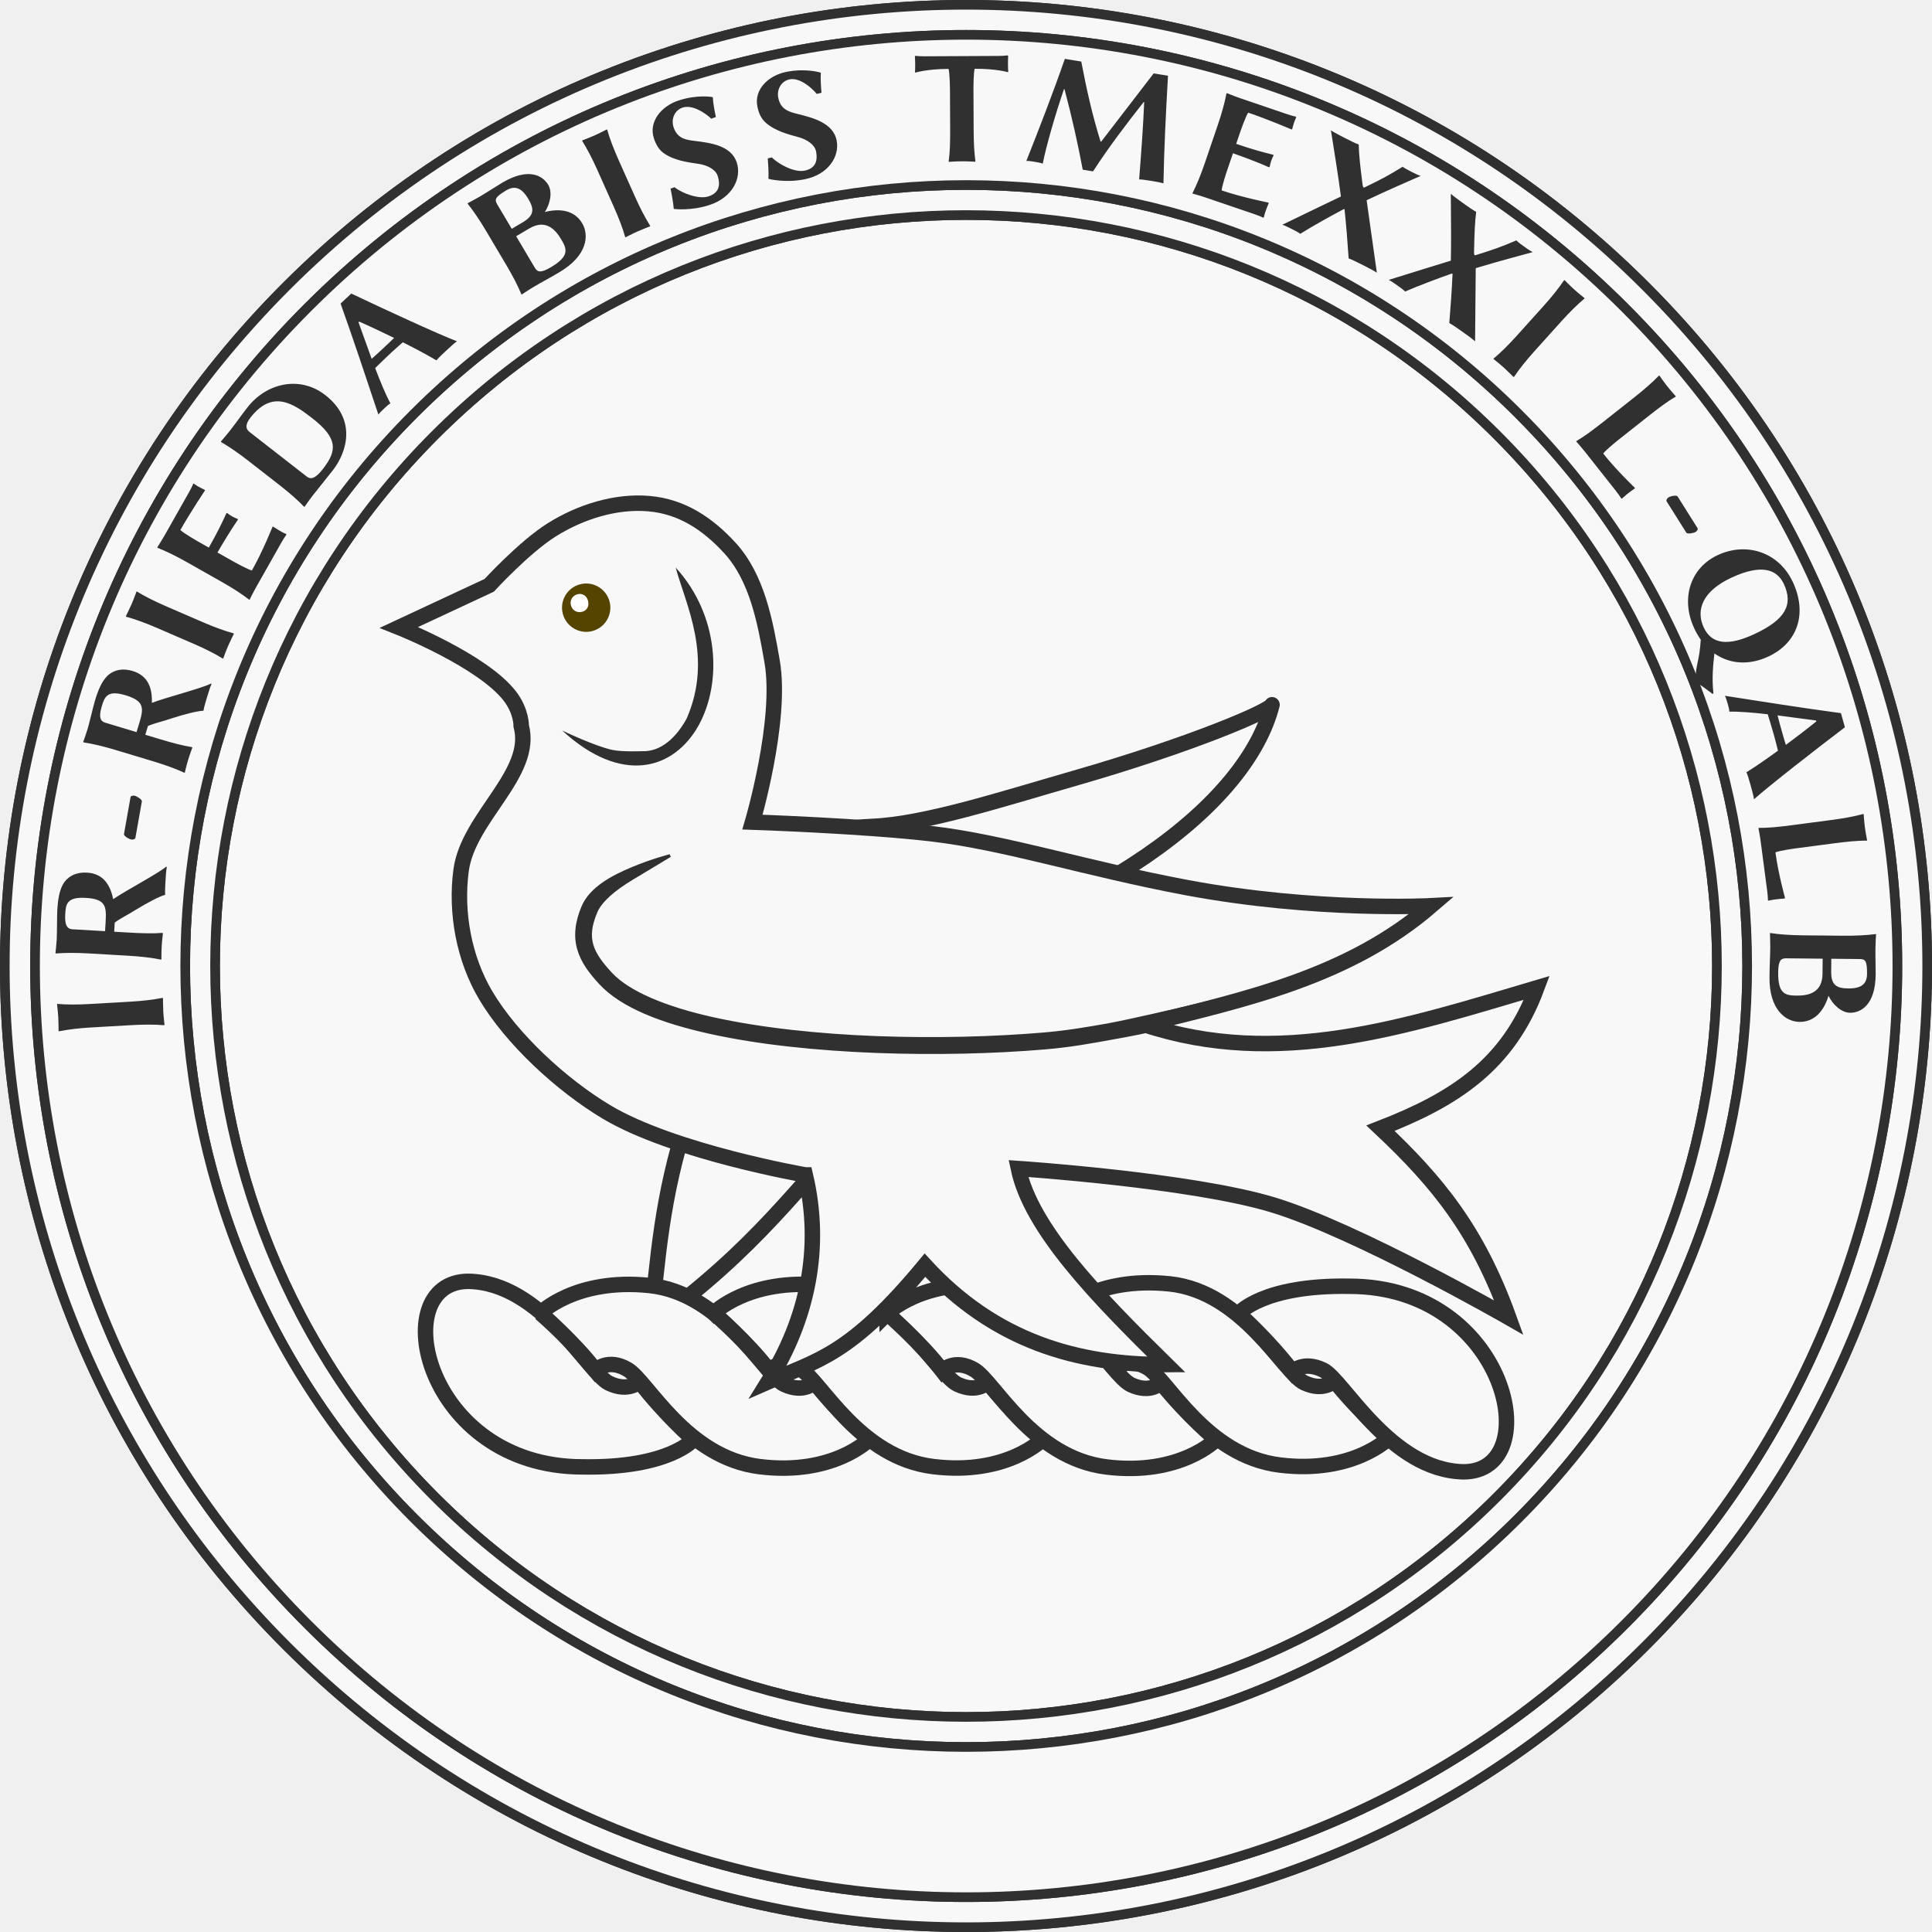
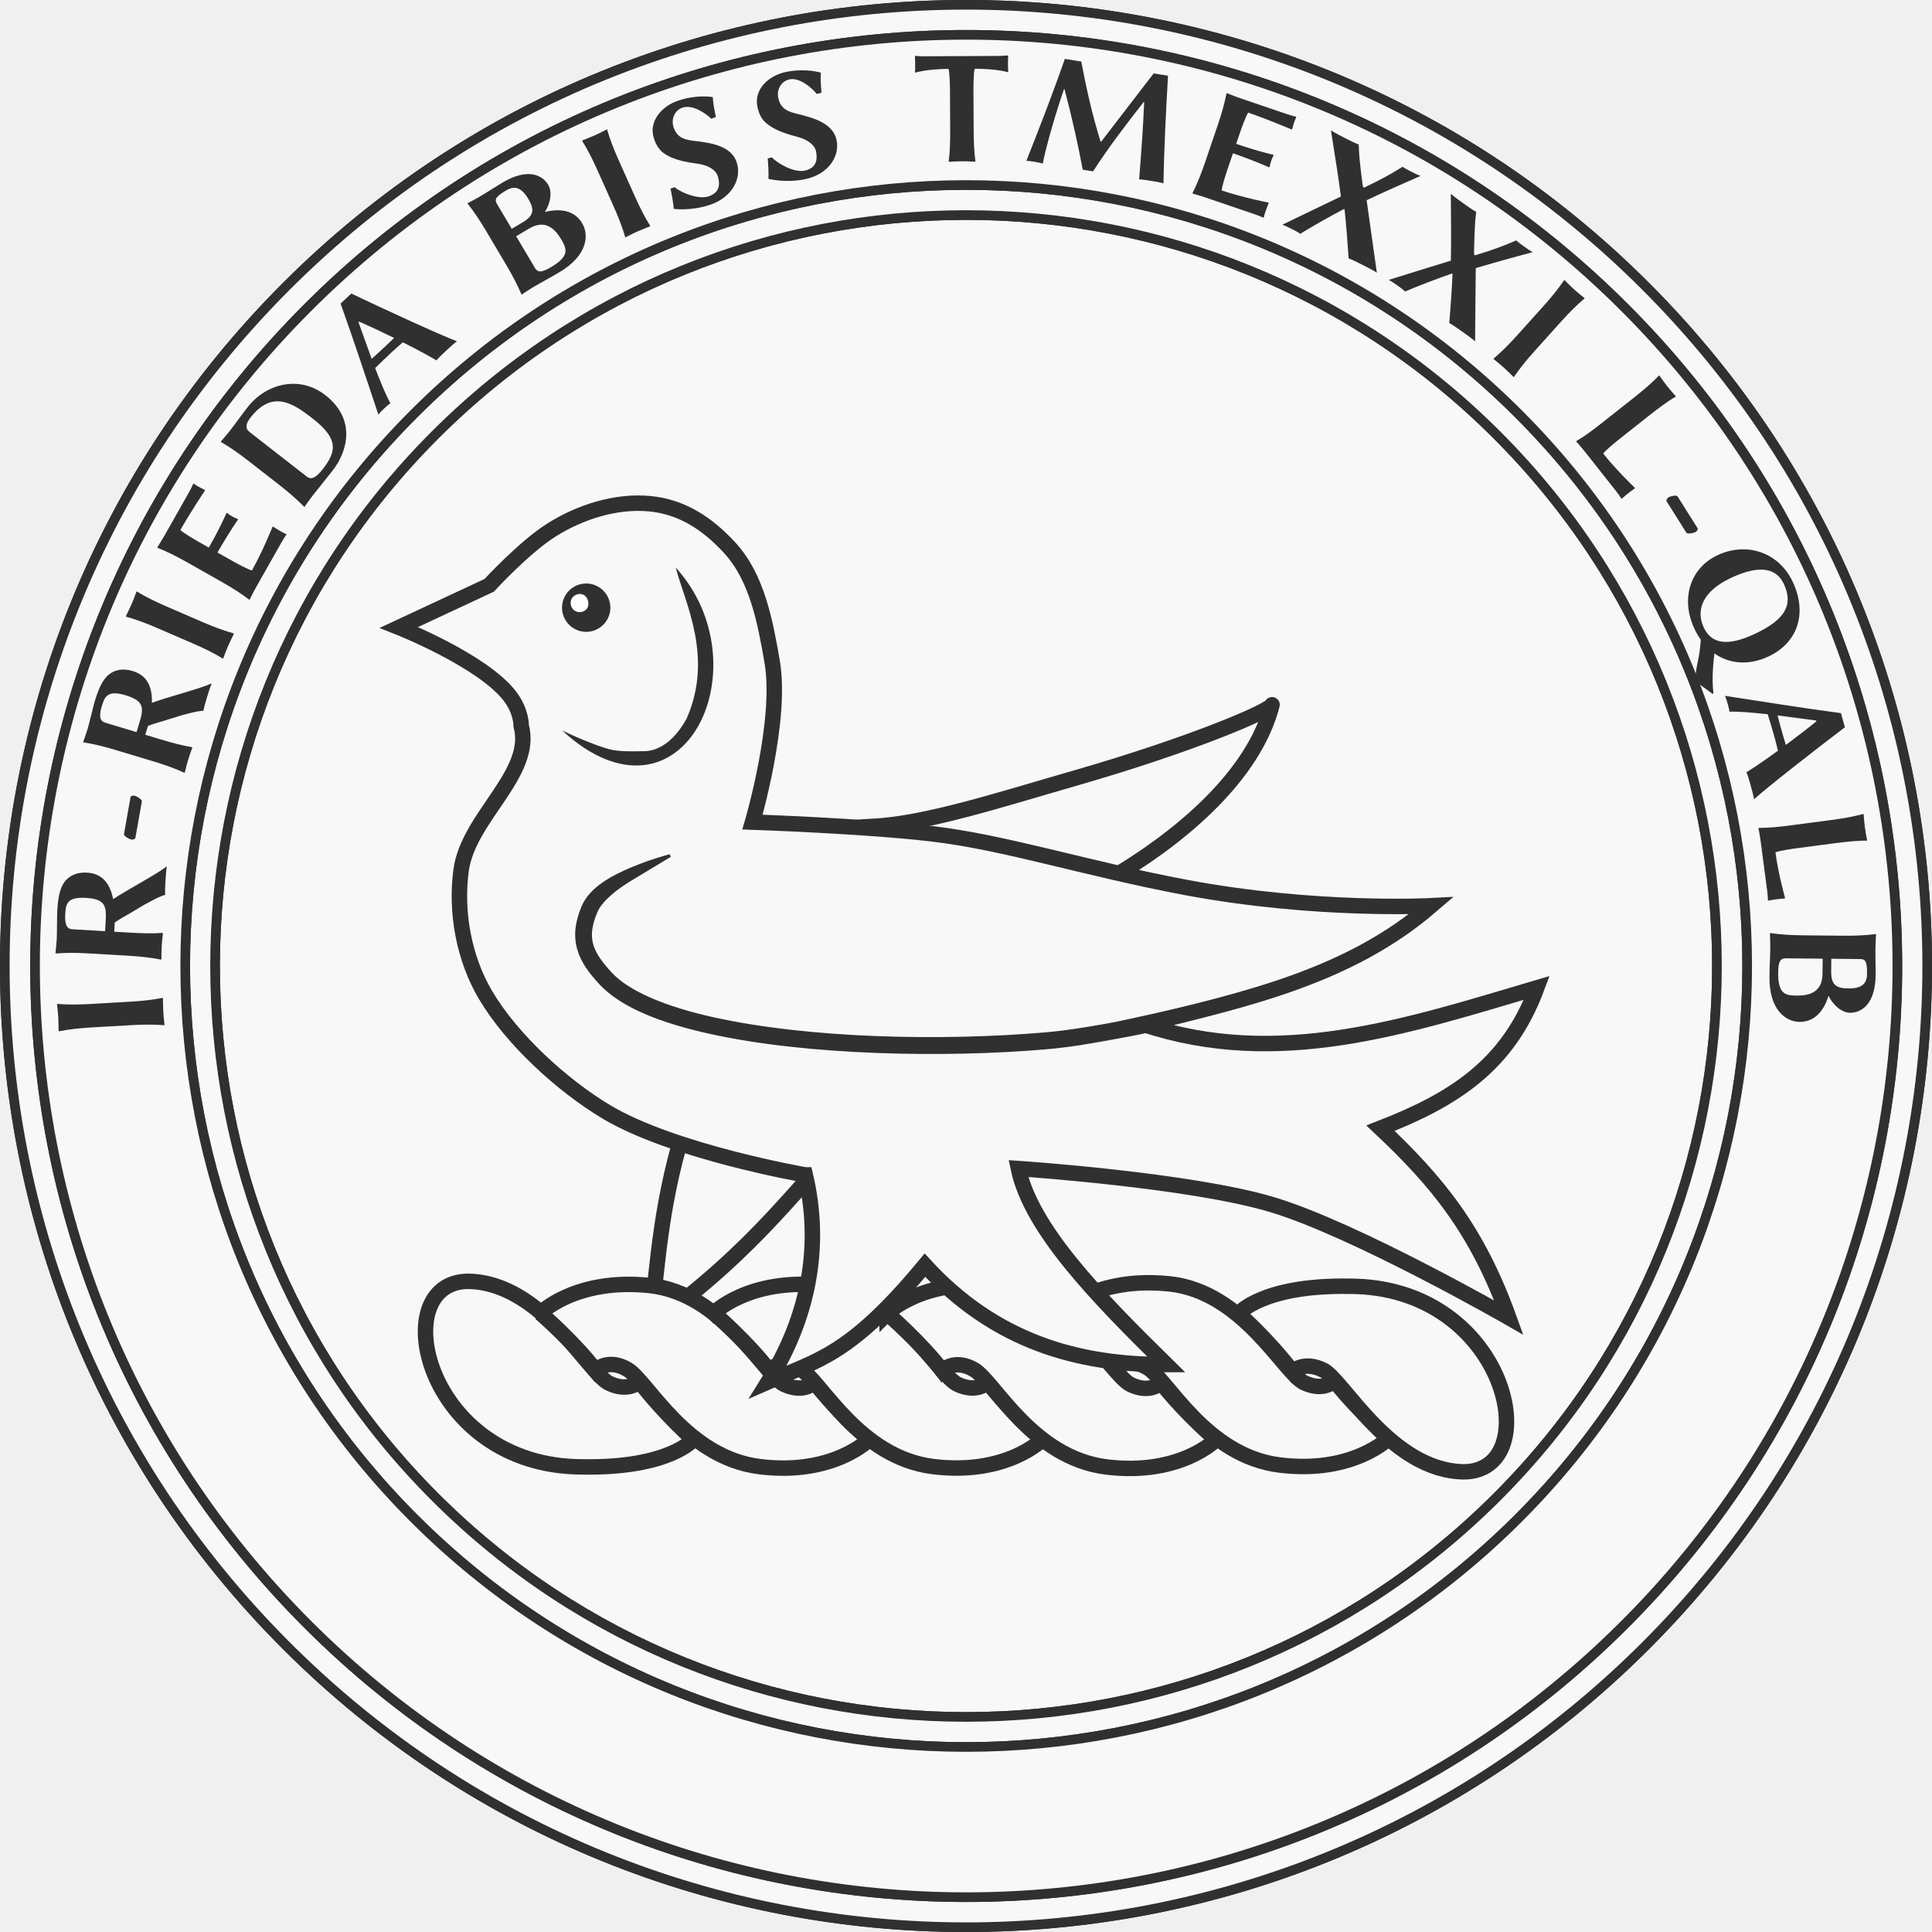
<svg xmlns="http://www.w3.org/2000/svg" version="1.1" viewBox="152.75 227.537 377.953 377.953" width="100mm" height="100mm" id="svg27">
  <defs id="defs1" />
  <g id="g1">
    <g id="Ribbon,_Encircling_(1)_Layer_1" clip-path="none" transform="matrix(1.283269,0,0,1.283269,-51.01638,-69.69044)" style="display:inline;fill:#f8f8f8;fill-opacity:1;stroke:#303030;stroke-width:1.47;stroke-dasharray:none;stroke-opacity:1">
      <circle style="display:inline;fill:#f8f8f8;fill-opacity:1;stroke:#303030;stroke-width:5.89;stroke-linecap:round;stroke-linejoin:round;stroke-dasharray:none;stroke-opacity:1" id="path1" cx="305.482" cy="377.82" r="136.827" />
      <g id="Graphic_797" style="fill:#f8f8f8;fill-opacity:1;stroke:#303030;stroke-width:1.47;stroke-dasharray:none;stroke-opacity:1">
        <path d="m 409.662,275.266 c -57.224,-57.224 -150.002,-57.224 -207.226,0 -57.224,57.224 -57.224,150.002 0,207.226 57.224,57.224 150.002,57.224 207.226,0 57.224,-57.224 57.224,-150.002 0,-207.226 m -22.665,22.665 c 44.706,44.706 44.706,117.189 0,161.895 -44.706,44.706 -117.189,44.706 -161.895,0 -44.706,-44.706 -44.706,-117.189 0,-161.895 44.706,-44.706 117.189,-44.706 161.895,0" fill="#ffffff" id="path2-5" style="fill:#f8f8f8;fill-opacity:1;stroke:#303030;stroke-width:1.47;stroke-dasharray:none;stroke-opacity:1" />
        <path d="m 409.662,275.266 c -57.224,-57.224 -150.002,-57.224 -207.226,0 -57.224,57.224 -57.224,150.002 0,207.226 57.224,57.224 150.002,57.224 207.226,0 57.224,-57.224 57.224,-150.002 0,-207.226 m -22.665,22.665 c 44.706,44.706 44.706,117.189 0,161.895 -44.706,44.706 -117.189,44.706 -161.895,0 -44.706,-44.706 -44.706,-117.189 0,-161.895 44.706,-44.706 117.189,-44.706 161.895,0" stroke="#000000" stroke-linecap="round" stroke-linejoin="round" stroke-width="1" id="path3-2" style="fill:#f8f8f8;fill-opacity:1;stroke:#303030;stroke-width:1.47;stroke-dasharray:none;stroke-opacity:1" />
      </g>
      <g id="Graphic_796" style="fill:#f8f8f8;fill-opacity:1;stroke:#303030;stroke-width:1.47;stroke-dasharray:none;stroke-opacity:1">
        <path d="m 406.455,278.504 c -55.436,-55.436 -145.315,-55.436 -200.75,0 -55.436,55.436 -55.436,145.315 0,200.75 55.436,55.436 145.315,55.436 200.75,0 55.436,-55.436 55.436,-145.315 0,-200.75 m -16.19,16.19 c 46.495,46.494 46.495,121.877 0,168.371 -46.494,46.495 -121.877,46.495 -168.371,0 -46.495,-46.494 -46.495,-121.877 0,-168.371 46.494,-46.495 121.877,-46.495 168.371,0" fill="#ffffff" id="path4-4" style="display:inline;fill:#f8f8f8;fill-opacity:1;stroke:#303030;stroke-width:1.47;stroke-dasharray:none;stroke-opacity:1" />
        <path d="m 406.455,278.504 c -55.436,-55.436 -145.315,-55.436 -200.75,0 -55.436,55.436 -55.436,145.315 0,200.75 55.436,55.436 145.315,55.436 200.75,0 55.436,-55.436 55.436,-145.315 0,-200.75 m -16.19,16.19 c 46.495,46.494 46.495,121.877 0,168.371 -46.494,46.495 -121.877,46.495 -168.371,0 -46.495,-46.494 -46.495,-121.877 0,-168.371 46.494,-46.495 121.877,-46.495 168.371,0" stroke="#000000" stroke-linecap="round" stroke-linejoin="round" stroke-width="1" id="path5-2" style="display:inline;fill:#f8f8f8;fill-opacity:1;stroke:#303030;stroke-width:1.47;stroke-dasharray:none;stroke-opacity:1" />
      </g>
    </g>
    <g id="g27-1" transform="matrix(1.145177,0,0,1.145177,-49.63512,-78.95712)" style="stroke-width:2.64;stroke-dasharray:none">
      <path style="display:inline;fill:#f8f8f8;fill-opacity:1;stroke:#303030;stroke-width:1.117;stroke-linejoin:round;stroke-dasharray:none;stroke-opacity:1" d="m 607.139,286.345 c 9.044,-3.464 12.761,-6.929 18.606,-10.393 l 1.844,-9.89 c 18.683,0.207 30.929,-4.954 34.531,-11.399 -0.227,0.397 -6.416,1.276 -15.081,1.436 -5.618,0.103 -11.361,0.407 -15.091,-0.421 -6.71,-1.491 -21.121,-0.847 -21.121,-0.847 l 2.85,17.601 c -3.454,5.275 -4.775,9.484 -6.537,13.913 z" id="path25095-6" transform="matrix(2.28382,-0.6119591,0.6119478,2.283862,-1273.977,211.6057)" />
      <g id="Torse_In_Profile_(3)-4" stroke-opacity="1" fill="none" fill-opacity="1" stroke="none" stroke-dasharray="none" transform="matrix(0.7225306,0,0,0.7225306,219.7543,405.1381)" style="stroke:#303030;stroke-width:4.743;stroke-dasharray:none;stroke-opacity:1">
        <path d="m 78.156,156.512 c 20.618,0.36 26.241,-6.48 26.241,-6.48 0,0 -6.5,-5.627 -12.766,-13.702 0,0 -2.516,2.658 -7.221,0.386 -4.705,-2.272 -15.926,-23.775 -33.21,-24.077 -19.833,0 -10.47,43.873 26.956,43.873 z" stroke="#000000" stroke-linecap="round" stroke-linejoin="miter" stroke-width="1.5" id="path3-5-8" style="display:inline;fill:#f8f8f8;fill-opacity:1;stroke:#303030;stroke-width:3.654;stroke-dasharray:none;stroke-opacity:1" />
        <path d="m 68.233,120.159 c 0,0 8.068,6.983 13.03,13.535 0,0 2.883,-3.002 7.588,-0.204 4.705,2.798 13.734,20.808 31.231,22.968 17.496,2.16 25.925,-6.468 25.925,-6.468 0,0 -6.665,-5.512 -13.041,-13.477 0,0 -2.357,2.702 -7.078,0.512 -4.721,-2.19 -14.409,-21.579 -31.89,-23.4 -17.481,-1.822 -25.764,6.535 -25.764,6.535 z" stroke="#000000" stroke-linecap="round" stroke-linejoin="miter" stroke-width="1.5" id="path5-4-7" style="fill:#f8f8f8;fill-opacity:1;stroke:#303030;stroke-width:3.654;stroke-dasharray:none;stroke-opacity:1" />
        <path d="m 109.215,120.14 c 0,0 8.068,6.983 13.03,13.535 0,0 2.883,-3.002 7.588,-0.204 4.705,2.798 13.734,20.808 31.231,22.968 17.496,2.16 25.925,-6.468 25.925,-6.468 0,0 -6.665,-5.512 -13.041,-13.477 0,0 -2.357,2.702 -7.078,0.512 -4.721,-2.19 -14.409,-21.579 -31.89,-23.4 -17.481,-1.822 -25.764,6.535 -25.764,6.535 z" stroke="#000000" stroke-linecap="round" stroke-linejoin="miter" stroke-width="1.5" id="path7-8-1" style="fill:#f8f8f8;fill-opacity:1;stroke:#303030;stroke-width:3.654;stroke-dasharray:none;stroke-opacity:1" />
        <path d="m 150.197,120.231 c 0,0 8.068,6.983 13.03,13.535 0,0 2.883,-3.002 7.588,-0.204 4.705,2.798 13.734,20.808 31.231,22.968 17.496,2.16 25.925,-6.468 25.925,-6.468 0,0 -6.665,-5.512 -13.041,-13.477 0,0 -2.357,2.702 -7.078,0.512 -4.721,-2.19 -14.409,-21.579 -31.891,-23.4 -17.481,-1.822 -25.764,6.535 -25.764,6.535 z" stroke="#000000" stroke-linecap="round" stroke-linejoin="miter" stroke-width="1.5" id="path13-6-1" style="fill:#f8f8f8;fill-opacity:1;stroke:#303030;stroke-width:3.654;stroke-dasharray:none;stroke-opacity:1" />
        <path d="m 191.179,119.776 c 0,0 8.068,6.983 13.03,13.535 0,0 2.883,-3.002 7.588,-0.204 4.705,2.798 13.734,20.808 31.231,22.968 17.496,2.16 25.925,-6.468 25.925,-6.468 0,0 -6.665,-5.512 -13.041,-13.477 0,0 -2.357,2.702 -7.078,0.512 -4.721,-2.19 -14.409,-21.579 -31.89,-23.4 -17.481,-1.822 -25.764,6.535 -25.764,6.535 z" stroke="#000000" stroke-linecap="round" stroke-linejoin="miter" stroke-width="1.5" id="path15-1" style="fill:#f8f8f8;fill-opacity:1;stroke:#303030;stroke-width:3.654;stroke-dasharray:none;stroke-opacity:1" />
        <path d="m 259.527,113.808 c -20.618,-0.36 -26.241,6.48 -26.241,6.48 0,0 6.5,5.627 12.766,13.702 0,0 2.516,-2.658 7.221,-0.386 4.705,2.272 15.926,23.775 33.21,24.077 19.833,0 10.47,-43.873 -26.956,-43.873 z" stroke="#000000" stroke-linecap="round" stroke-linejoin="miter" stroke-width="1.5" id="path17-4" style="fill:#f8f8f8;fill-opacity:1;stroke:#303030;stroke-width:3.654;stroke-dasharray:none;stroke-opacity:1" />
      </g>
      <g id="g25077-9" transform="matrix(1.590588,-0.4261967,0.4261958,1.590584,27.09408,1374.599)" style="display:inline;stroke-width:1.603;stroke-dasharray:none">
        <path id="path24912-9-7" d="m 302.427,-508.375 c 0,0 -8.771,-4.062 -12.701,-8.12 -2.599,-2.684 -5.24,-6.813 -6.246,-10.411 -0.825,-2.948 -0.554,-6.336 0.625,-9.161 1.495,-3.585 6.896,-5.368 6.896,-8.953 0,0 0.298,-1.008 -0.233,-2.29 -1.24,-2.992 -6.455,-6.871 -6.455,-6.871 l 7.079,-1.249 c 0,0 3.169,-2.017 5.414,-2.707 2.322,-0.713 5.007,-0.836 7.287,0 2.22,0.813 3.694,2.486 4.789,4.581 1.357,2.595 1.098,5.829 0.833,8.745 -0.391,4.31 -4.372,10.827 -4.372,10.827 0,0 7.693,2.342 12.285,4.164 4.969,1.972 10.152,5.341 16.774,8.518 8.603,4.127 16.748,5.849 16.748,5.849 -7.094,3.413 -14.639,3.059 -22.279,2.915 8.538,5.615 18.22,5.047 28.109,4.789 -3.456,4.862 -7.87,6.25 -13.534,6.871 2.959,4.784 4.845,8.917 5.414,15.616 0,0 -9.013,-8.962 -14.367,-12.285 -5.258,-3.263 -17.073,-7.287 -17.073,-7.287 -0.243,4.427 3.091,10.387 6.663,16.449 -6.21,-1.633 -11.548,-4.837 -14.991,-11.452 -6.908,4.903 -9.256,4.611 -13.117,5.205 3.959,-3.698 6.3,-8.368 6.455,-13.742 z" style="fill:#f8f8f8;fill-opacity:1;stroke:#303030;stroke-width:1.117;stroke-dasharray:none;stroke-opacity:1" transform="matrix(1.435836,-6.5886396e-6,-6.575639e-6,1.435862,-123.3372,243.5044)" />
        <path id="path24914-8" d="m 298.962,-533.186 c 0,0 -1.327,-0.016 -2.844,0.188 -1.516,0.203 -3.282,0.591 -4.188,1.75 -0.774,0.991 -1.112,1.932 -1.094,2.875 0.018,0.943 0.375,1.829 0.875,2.781 1.061,2.019 3.539,3.831 6.75,5.5 3.211,1.669 7.184,3.182 11.25,4.438 4.066,1.256 8.23,2.262 11.844,2.906 1.837,0.328 3.288,0.438 4.756,0.56 1.418,0.117 2.868,0.253 3.807,0.159 l 5.639,-0.854 c -0.861,0.086 -8.033,-0.178 -9.473,-0.312 -1.398,-0.13 -2.784,-0.239 -4.541,-0.552 -3.568,-0.636 -7.724,-1.632 -11.75,-2.875 -4.026,-1.243 -7.932,-2.748 -11.062,-4.375 -3.13,-1.627 -5.445,-3.411 -6.312,-5.062 -0.471,-0.896 -0.768,-1.646 -0.781,-2.344 -0.013,-0.697 0.23,-1.383 0.906,-2.25 0.543,-0.696 1.725,-1.24 3.107,-1.637 z" fill="#806600" style="fill:#303030;fill-opacity:1;stroke:#303030;stroke-width:0.209;stroke-linecap:butt;stroke-linejoin:bevel;stroke-dasharray:none;stroke-opacity:1" transform="matrix(1.435836,-6.5886396e-6,-6.575639e-6,1.435862,-123.3372,243.5044)" />
        <path id="path24916-4" d="m 304.743,-553.186 c 10e-4,2.73 0.963,6.971 -2.062,10.75 -1.059,1.103 -2.402,1.849 -3.719,1.438 0,0 -1.401,-0.317 -2.036,-0.637 -1.161,-0.585 -3.152,-2.301 -3.152,-2.301 1.544,2.438 3.304,3.671 5.031,3.938 1.727,0.267 3.367,-0.472 4.594,-1.75 2.454,-2.556 3.488,-7.294 1.344,-11.438 z" fill="#806600" style="fill:#303030;fill-opacity:1;stroke-width:1.117;stroke-dasharray:none" transform="matrix(1.435836,-6.5886396e-6,-6.575639e-6,1.435862,-123.3372,243.5044)" />
        <g id="g25073-1" style="stroke-width:1.117;stroke-dasharray:none" transform="matrix(1.435836,-6.5886396e-6,-6.575639e-6,1.435862,-123.3372,243.5044)">
-           <circle fill="#554400" id="path25034-7" transform="translate(-319.6783,-787.5897)" cx="617.425" cy="235.532" r="1.746" style="stroke-width:1.117;stroke-dasharray:none" />
+           <circle fill="#554400" id="path25034-7" transform="translate(-319.6783,-787.5897)" cx="617.425" cy="235.532" r="1.746" style="stroke-width:1.117;stroke-dasharray:none;fill:#303030;fill-opacity:1" />
          <path fill="#ffffff" id="path25071-1" d="m 617.438,234.875 c -0.37,0 -0.656,0.287 -0.656,0.656 0,0.37 0.287,0.656 0.656,0.656 0.37,0 0.625,-0.263 0.625,-0.656 0,-0.393 -0.255,-0.656 -0.625,-0.656 z" transform="translate(-320.0579,-788.0326)" style="stroke-width:1.117;stroke-dasharray:none" />
        </g>
      </g>
    </g>
    <g id="g28" transform="matrix(0.9984133,0,0,0.9984133,0.5421789,0.1439133)">
      <circle style="display:inline;vector-effect:non-scaling-stroke;fill:none;fill-opacity:1;stroke:none;stroke-width:1.764;stroke-linecap:round;stroke-linejoin:round;stroke-dasharray:none;stroke-opacity:1;-inkscape-stroke:hairline" id="path27-8-4" cx="417.032" cy="-341.726" r="157.795" transform="rotate(90)" />
      <path style="font-weight:bold;font-size:32px;line-height:0.9;font-family:'Linux Biolinum O';-inkscape-font-specification:'Linux Biolinum O, Bold';text-align:center;letter-spacing:2px;word-spacing:0px;text-anchor:middle;fill:#303030;stroke-linecap:round;stroke-linejoin:round" d="m 170.108,429.22 7.827,-0.451 c 2.396,-0.138 4.672,-0.141 6.411,0.015 l 0.094,-0.037 c 0,0 -0.184,-1.528 -0.248,-2.646 -0.062,-1.086 -0.055,-2.625 -0.055,-2.625 l -0.1,-0.058 c -1.806,0.36 -3.971,0.613 -6.367,0.751 l -7.827,0.451 c -2.396,0.138 -4.704,0.143 -6.411,-0.015 l -0.094,0.037 c 0,0 0.184,1.528 0.249,2.646 0.062,1.086 0.055,2.625 0.055,2.625 l 0.1,0.058 c 1.806,-0.36 3.971,-0.613 6.367,-0.751 z M 164.95,407.02 c 0.114,-1.949 0.265,-3.446 4.035,-3.226 3.993,0.233 4.067,1.712 3.886,4.811 l -0.101,1.725 -6.421,-0.375 c -0.926,-0.054 -1.532,-0.666 -1.399,-2.935 z m 9.609,3.414 c 0.032,-0.543 0.067,-1.15 0.104,-1.789 1.14,-0.863 2.722,-1.604 3.988,-2.428 2.393,-1.463 4.807,-2.733 5.914,-3.021 -0.06,-0.613 0.014,-1.89 0.05,-2.497 0.037,-0.639 0.136,-2.332 0.269,-2.965 l -0.092,-0.07 c -1.916,1.523 -7.668,4.521 -10.437,6.379 -0.546,-2.724 -1.887,-5.014 -5.114,-5.203 -2.045,-0.119 -3.497,0.597 -4.434,1.825 -1.046,1.446 -1.299,3.578 -1.42,5.655 -0.047,0.799 -0.049,4.677 -0.104,5.635 -0.063,1.086 -0.252,2.678 -0.252,2.678 l 0.092,0.07 c 1.836,-0.149 4.016,-0.15 6.412,-0.011 l 7.827,0.457 c 2.396,0.14 4.657,0.4 6.367,0.756 l 0.098,-0.026 c 0,0 -0.01,-1.475 0.055,-2.593 0.063,-1.086 0.245,-2.55 0.245,-2.55 l -0.092,-0.07 c -1.836,0.149 -4.012,0.086 -6.408,-0.053 z m 5.43,-25.561 c 0.073,-0.41 -1.078,-1.069 -1.425,-1.13 -0.284,-0.05 -0.747,-0.002 -0.803,0.313 l -1.28,7.215 c -0.067,0.378 0.963,0.983 1.467,1.073 0.284,0.05 0.727,-0.066 0.777,-0.35 z m -7.878,-18.643 c 0.563,-1.869 1.059,-3.291 4.674,-2.201 3.83,1.154 3.558,2.61 2.663,5.582 l -0.499,1.654 -6.158,-1.856 c -0.889,-0.268 -1.335,-1.004 -0.679,-3.179 z m 8.554,5.552 c 0.157,-0.521 0.332,-1.103 0.517,-1.716 1.31,-0.575 3.02,-0.928 4.443,-1.435 2.668,-0.867 5.311,-1.541 6.454,-1.564 0.084,-0.61 0.453,-1.835 0.628,-2.418 0.185,-0.613 0.674,-2.237 0.951,-2.822 l -0.073,-0.089 c -2.217,1.036 -8.509,2.616 -11.634,3.78 0.102,-2.777 -0.671,-5.316 -3.765,-6.248 -1.961,-0.591 -3.54,-0.231 -4.736,0.745 -1.353,1.163 -2.094,3.179 -2.695,5.17 -0.231,0.766 -1.134,4.538 -1.411,5.457 -0.314,1.042 -0.868,2.546 -0.868,2.546 l 0.073,0.089 c 1.82,0.281 3.941,0.787 6.239,1.479 l 7.506,2.262 c 2.298,0.693 4.436,1.471 6.017,2.214 l 0.101,-0.003 c 0,0 0.333,-1.437 0.656,-2.509 0.314,-1.042 0.831,-2.423 0.831,-2.423 l -0.073,-0.089 c -1.82,-0.281 -3.922,-0.848 -6.22,-1.54 z m 2.268,-20.978 7.195,3.114 c 2.203,0.953 4.237,1.973 5.721,2.895 l 0.101,0.009 c 0,0 0.522,-1.448 0.967,-2.476 0.432,-0.998 1.13,-2.37 1.13,-2.37 l -0.063,-0.097 c -1.776,-0.49 -3.823,-1.237 -6.026,-2.19 l -7.195,-3.114 c -2.203,-0.953 -4.266,-1.986 -5.721,-2.895 l -0.101,-0.009 c 0,0 -0.522,1.448 -0.967,2.476 -0.432,0.998 -1.13,2.37 -1.13,2.37 l 0.063,0.097 c 1.776,0.49 3.823,1.237 6.026,2.19 z m 14.989,-13.041 -3.091,-1.749 c 0.756,-1.337 2.731,-4.632 4.013,-6.443 l -0.036,-0.131 c -0.282,-0.086 -0.855,-0.373 -1.106,-0.515 -0.251,-0.142 -0.764,-0.469 -0.983,-0.667 l -0.131,0.036 c -0.79,1.722 -1.597,3.472 -3.456,6.758 l -2.033,-1.15 c -0.473,-0.268 -2.992,-1.73 -3.55,-2.303 2.112,-3.732 4.841,-7.776 4.841,-7.776 l -0.08,-0.119 c -0.239,-0.098 -0.923,-0.449 -1.173,-0.59 -0.223,-0.126 -0.585,-0.331 -0.943,-0.607 l -0.115,0.008 c -0.196,0.477 -0.531,1.133 -0.862,1.718 l -4.79,8.467 c -0.536,0.947 -1.407,2.292 -1.407,2.292 l 0.052,0.103 c 1.714,0.675 3.67,1.636 5.759,2.817 l 6.824,3.861 c 2.089,1.182 4.003,2.412 5.381,3.486 l 0.099,0.019 c 0,0 0.704,-1.44 1.256,-2.415 l 4.948,-8.745 c 0.331,-0.585 0.721,-1.21 1.029,-1.624 l -0.052,-0.103 c -0.394,-0.149 -0.756,-0.354 -1.034,-0.512 -0.279,-0.158 -1.293,-0.768 -1.5,-0.922 l -0.143,-0.007 c 0,0 -1.94,4.859 -4.052,8.591 -0.779,-0.183 -3.19,-1.511 -3.663,-1.778 z m 14.414,-16.663 -11.207,-8.734 c -0.883,-0.688 -0.79,-1.589 0.174,-2.826 4.249,-5.452 8.235,-2.914 12.122,0.116 5.098,3.973 4.874,6.395 2.101,9.954 -1.515,1.943 -2.382,2.119 -3.19,1.49 z m -15.108,-8.934 c -0.669,0.858 -1.728,2.061 -1.728,2.061 l 0.036,0.109 c 1.596,0.919 3.391,2.156 5.284,3.631 l 6.184,4.819 c 1.893,1.475 3.606,2.973 4.812,4.237 l 0.095,0.034 c 0,0 0.908,-1.321 1.596,-2.204 1.515,-1.943 2.234,-2.762 3.965,-4.983 2.774,-3.559 4.722,-9.911 -1.487,-14.75 -4.947,-3.855 -11.496,-2.428 -15.273,2.418 -1.397,1.792 -2.108,2.861 -3.485,4.627 z m 32.259,-18.261 c -0.633,0.635 -1.382,1.333 -1.92,1.835 -0.678,0.633 -1.708,1.594 -2.478,2.269 l -2.582,-7.176 0.14,-0.131 c 2.609,1.154 4.903,2.253 6.84,3.203 z m -3.714,5.917 c 0.867,-0.853 2.226,-2.164 3.068,-2.95 0.749,-0.699 1.566,-1.417 2.36,-2.114 3.85,1.922 6.002,3.196 6.601,3.557 0.332,-0.441 1.432,-1.467 1.83,-1.839 0.398,-0.371 1.731,-1.615 2.195,-1.916 -3.375,-1.272 -13.939,-6.12 -20.732,-9.367 l -2.106,1.965 c 2.6,7.29 4.958,14.413 7.419,21.788 0.215,-0.332 0.987,-1.053 1.245,-1.293 0.257,-0.24 0.772,-0.72 1.118,-0.912 -0.937,-1.708 -1.96,-4.211 -2.998,-6.919 z m 23.95,-32.148 c -0.539,-0.908 -0.459,-1.402 1.77,-2.724 1.541,-0.914 2.918,-0.726 4.338,1.669 1.191,2.009 1.18,3.244 -1.105,4.599 l -2.147,1.273 z m 3.721,6.276 2.56,-1.518 c 3.22,-1.91 5.119,0.164 6.278,2.118 1.126,1.899 1.684,3.28 -2.004,5.467 -1.927,1.142 -2.623,1.035 -3.162,0.126 z m -7.143,-7.781 c -0.936,0.555 -2.361,1.288 -2.361,1.288 l -0.006,0.115 c 1.15,1.438 2.37,3.245 3.595,5.309 l 3.999,6.744 c 1.224,2.064 2.273,4.084 2.934,5.701 l 0.076,0.066 c 0,0 1.327,-0.899 2.291,-1.47 1.982,-1.175 2.664,-1.468 5.114,-2.92 5.477,-3.248 5.866,-7.236 4.462,-9.603 -1.567,-2.642 -4.529,-2.932 -7.332,-2.2 0.996,-1.52 1.562,-3.828 0.664,-5.342 -1.094,-1.844 -3.906,-3.45 -9.026,-0.415 -0.963,0.571 -2.676,1.698 -4.41,2.727 z m 23.073,-5.235 3.201,7.157 c 0.98,2.191 1.791,4.317 2.263,5.999 l 0.068,0.075 c 0,0 1.363,-0.715 2.385,-1.172 0.993,-0.444 2.434,-0.984 2.434,-0.984 l 0.019,-0.114 c -0.979,-1.56 -1.984,-3.494 -2.964,-5.685 l -3.201,-7.157 c -0.98,-2.191 -1.804,-4.346 -2.263,-5.999 l -0.068,-0.075 c 0,0 -1.363,0.715 -2.385,1.172 -0.993,0.444 -2.434,0.984 -2.434,0.984 l -0.019,0.114 c 0.979,1.56 1.984,3.495 2.964,5.685 z m 21.815,5.195 c -1.853,0.613 -5.069,-0.547 -6.665,-1.806 l -0.78,0.292 c 0.24,1.134 0.56,2.916 0.619,3.907 l 0.091,0.071 c 0,0 3.278,0.432 6.984,-0.794 4.466,-1.478 6.316,-5.258 5.291,-8.357 -1.096,-3.311 -5.243,-3.827 -8.056,-4.177 -1.892,-0.217 -3.591,-0.463 -4.335,-2.711 -0.503,-1.519 0.119,-3.309 1.79,-3.862 1.823,-0.603 4.329,0.961 5.611,2.188 l 0.901,-0.332 c -0.24,-1.134 -0.571,-2.845 -0.599,-3.847 l -0.091,-0.071 c 0,0 -2.944,-0.543 -6.65,0.684 -3.433,1.136 -5.889,4.207 -4.823,7.427 0.392,1.185 0.987,2.269 2.027,2.969 2.011,1.391 4.722,1.741 6.775,2.039 1.669,0.257 3.286,1.07 3.699,2.315 0.714,2.157 0.033,3.461 -1.79,4.064 z m 18.832,-5.048 c -1.914,0.382 -4.964,-1.163 -6.394,-2.607 l -0.81,0.194 c 0.1,1.155 0.2,2.962 0.136,3.954 l 0.082,0.082 c 0,0 3.2,0.83 7.029,0.066 4.613,-0.92 6.912,-4.446 6.273,-7.647 -0.683,-3.421 -4.736,-4.439 -7.485,-5.131 -1.851,-0.446 -3.508,-0.899 -3.971,-3.221 -0.313,-1.569 0.522,-3.269 2.248,-3.614 1.883,-0.376 4.179,1.483 5.302,2.858 l 0.935,-0.219 c -0.1,-1.155 -0.218,-2.893 -0.124,-3.891 l -0.082,-0.082 c 0,0 -2.855,-0.899 -6.684,-0.135 -3.546,0.708 -6.359,3.455 -5.695,6.782 0.244,1.224 0.702,2.373 1.649,3.195 1.826,1.626 4.474,2.305 6.475,2.852 1.625,0.459 3.131,1.464 3.388,2.75 0.445,2.228 -0.391,3.439 -2.273,3.815 z m 28.56,-15.784 0.037,7.552 c 0.012,2.4 -0.041,4.672 -0.289,6.402 l 0.033,0.096 c 0,0 1.472,-0.103 2.591,-0.109 1.088,-0.005 2.56,0.083 2.56,0.083 l 0.064,-0.096 c -0.265,-1.823 -0.34,-3.998 -0.351,-6.398 l -0.037,-7.552 c -0.003,-0.544 0.015,-3.424 0.235,-4.193 4.288,-0.021 6.531,0.672 6.531,0.672 l 0.063,-0.128 c -0.066,-0.48 -0.075,-2.176 -0.015,-3.072 l -0.065,-0.096 c -0.512,0.067 -1.248,0.102 -1.92,0.105 l -14.336,0.07 c -0.672,0.003 -1.408,-0.025 -1.92,-0.087 l -0.064,0.096 c 0.068,0.896 0.077,2.592 0.015,3.072 l 0.065,0.128 c 0,0 2.237,-0.715 6.524,-0.736 0.228,0.767 0.274,3.647 0.277,4.191 z m 22.545,-6.16 c -2.274,6.567 -5.245,14.22 -7.559,20.034 0.363,-0.038 1.089,0.081 1.468,0.143 0.347,0.057 1.421,0.233 1.753,0.384 0.637,-3.3 2.522,-9.866 4.181,-14.653 l 0.09,0.047 c 1.447,5.425 2.641,10.808 3.577,15.793 l 2.021,0.331 c 3.163,-4.865 6.465,-9.189 9.945,-13.613 l 0.095,0.015 c -0.216,5.088 -0.576,9.86 -0.992,15.175 0.489,-0.017 2.005,0.231 2.479,0.308 0.474,0.077 1.832,0.3 2.29,0.472 0.142,-7.013 0.445,-13.222 0.895,-21.125 l -2.811,-0.46 -10.298,13.393 -0.126,-0.021 c -1.678,-5.398 -2.755,-10.308 -3.787,-15.698 z m 31.847,21.889 1.146,-3.362 c 1.454,0.496 5.058,1.825 7.075,2.75 l 0.122,-0.06 c 0.032,-0.293 0.209,-0.909 0.301,-1.182 0.093,-0.273 0.319,-0.838 0.473,-1.09 l -0.06,-0.122 c -1.839,-0.458 -3.708,-0.926 -7.282,-2.144 l 0.754,-2.211 c 0.175,-0.515 1.145,-3.261 1.605,-3.916 4.059,1.383 8.539,3.316 8.539,3.316 l 0.102,-0.101 c 0.052,-0.253 0.27,-0.99 0.363,-1.262 0.083,-0.242 0.217,-0.636 0.422,-1.039 l -0.03,-0.112 c -0.505,-0.105 -1.212,-0.312 -1.848,-0.529 l -9.208,-3.138 c -1.03,-0.351 -2.513,-0.958 -2.513,-0.958 l -0.092,0.07 c -0.346,1.809 -0.927,3.91 -1.701,6.182 l -2.529,7.421 c -0.774,2.272 -1.628,4.381 -2.428,5.934 l -6.8e-4,0.101 c 0,0 1.545,0.425 2.606,0.787 l 9.511,3.242 c 0.636,0.217 1.322,0.485 1.786,0.71 l 0.091,-0.07 c 0.074,-0.414 0.208,-0.808 0.311,-1.111 0.103,-0.303 0.516,-1.413 0.628,-1.645 l -0.019,-0.142 c 0,0 -5.134,-1.006 -9.193,-2.389 0.036,-0.799 0.893,-3.414 1.069,-3.929 z m 29.384,20.077 c -0.782,-5.672 -1.54,-10.757 -2.006,-14.223 4.535,-2.149 8.423,-3.8 10.604,-4.775 -0.386,-0.088 -1.356,-0.58 -1.699,-0.754 -0.342,-0.174 -1.541,-0.782 -1.84,-1.041 -2.83,1.758 -4.193,2.465 -7.523,4.077 -0.201,0.042 -0.229,-0.044 -0.326,-0.488 -0.479,-3.652 -0.737,-6.044 -0.769,-7.961 -0.614,-0.204 -1.841,-0.827 -2.383,-1.102 -0.542,-0.275 -2.568,-1.303 -3.067,-1.664 0.897,5.587 1.518,9.597 1.956,12.977 -2.713,1.315 -6.63,3.167 -11.496,5.542 0.386,0.088 1.699,0.754 2.041,0.928 0.371,0.188 1.17,0.594 1.469,0.853 2.614,-1.616 5.917,-3.457 8.515,-4.83 0.101,-0.057 0.201,-0.042 0.199,0.173 0.298,2.807 0.592,6.472 0.789,9.479 0.614,0.204 2.498,1.16 3.068,1.449 0.571,0.29 1.941,0.985 2.468,1.36 z m 19.279,13.471 c 0.068,-5.725 0.074,-10.866 0.127,-14.363 4.804,-1.452 8.894,-2.508 11.195,-3.148 -0.369,-0.144 -1.255,-0.775 -1.568,-0.998 -0.313,-0.223 -1.408,-1.002 -1.665,-1.303 -3.059,1.319 -4.513,1.816 -8.045,2.916 -0.205,0.011 -0.22,-0.078 -0.25,-0.532 0.068,-3.683 0.168,-6.086 0.421,-7.987 -0.577,-0.293 -1.698,-1.091 -2.194,-1.443 -0.495,-0.353 -2.346,-1.67 -2.786,-2.101 0.058,5.658 0.077,9.716 0.008,13.124 -2.878,0.898 -7.027,2.148 -12.191,3.775 0.369,0.144 1.568,0.998 1.881,1.221 0.339,0.241 1.069,0.761 1.326,1.062 2.825,-1.21 6.364,-2.541 9.137,-3.513 0.108,-0.041 0.205,-0.011 0.171,0.201 -0.122,2.82 -0.375,6.488 -0.627,9.491 0.577,0.293 2.298,1.517 2.819,1.888 0.521,0.371 1.773,1.262 2.239,1.711 z m 13.458,-6.964 -5.244,5.828 c -1.605,1.784 -3.22,3.387 -4.567,4.5 l -0.04,0.093 c 0,0 1.206,0.956 2.038,1.705 0.809,0.728 1.886,1.827 1.886,1.827 l 0.112,-0.029 c 1.03,-1.527 2.39,-3.23 3.996,-5.014 l 5.244,-5.828 c 1.605,-1.784 3.242,-3.411 4.567,-4.5 l 0.04,-0.093 c 0,0 -1.206,-0.956 -2.038,-1.705 -0.809,-0.728 -1.886,-1.827 -1.886,-1.827 l -0.112,0.029 c -1.03,1.527 -2.39,3.23 -3.996,5.014 z m 14.764,26.22 5.899,-4.663 c 1.883,-1.488 3.73,-2.867 5.219,-3.718 l 0.056,-0.085 c 0,0 -1.028,-1.145 -1.722,-2.024 -0.675,-0.854 -1.492,-2.043 -1.492,-2.043 l -0.115,0.009 c -1.272,1.332 -2.92,2.757 -4.803,4.245 l -6.151,4.862 c -1.883,1.488 -3.705,2.847 -5.219,3.718 l -0.056,0.085 c 0,0 1.048,1.171 1.722,2.024 l 6.033,7.632 c 0.417,0.527 0.848,1.124 1.115,1.566 l 0.115,-0.009 c 0.332,-0.303 0.764,-0.685 1.015,-0.884 0.251,-0.198 1.25,-0.947 1.471,-1.081 l 0.061,-0.13 c 0,0 -3.569,-3.379 -6.228,-6.743 0.464,-0.652 2.653,-2.423 3.08,-2.761 z m 13.227,18.282 c 0.222,0.352 1.516,0.067 1.814,-0.121 0.244,-0.153 0.555,-0.5 0.384,-0.771 l -3.903,-6.202 c -0.205,-0.325 -1.374,-0.081 -1.807,0.192 -0.244,0.153 -0.494,0.537 -0.34,0.781 z m 19.146,10.085 c 1.906,4.09 0.265,7.008 -5.768,9.819 -5.192,2.42 -8.416,2.016 -9.957,-1.291 -1.622,-3.481 -0.161,-7.163 5.408,-9.758 6.091,-2.839 9.019,-1.555 10.317,1.229 z m -13.632,13.626 c 2.991,2.101 6.792,2.378 10.592,0.607 5.743,-2.676 7.691,-8.421 4.812,-14.599 -2.744,-5.888 -9.072,-7.952 -14.757,-5.303 -5.453,2.541 -7.281,8.618 -4.605,14.361 0.378,0.812 0.801,1.568 1.284,2.226 -0.273,4.187 -0.849,4.314 -1.143,8.229 0.692,0.348 2.418,1.627 3.455,2.414 l 0.174,-0.081 c -0.358,-3.116 -0.026,-5.813 0.188,-7.854 z m 14.022,17.95 c -0.273,-0.854 -0.551,-1.84 -0.75,-2.548 -0.251,-0.893 -0.633,-2.249 -0.879,-3.243 l 7.561,0.998 0.052,0.185 c -2.223,1.789 -4.251,3.323 -5.983,4.609 z m -3.554,-6.014 c 0.36,1.162 0.902,2.971 1.214,4.08 0.277,0.986 0.541,2.042 0.796,3.067 -3.474,2.54 -5.594,3.868 -6.188,4.234 0.24,0.498 0.647,1.945 0.794,2.469 0.147,0.524 0.641,2.279 0.696,2.829 2.678,-2.416 11.832,-9.579 17.833,-14.126 l -0.78,-2.772 c -7.67,-1.033 -15.081,-2.206 -22.764,-3.402 0.196,0.344 0.482,1.36 0.578,1.699 0.095,0.339 0.286,1.017 0.298,1.412 1.947,-0.049 4.641,0.19 7.523,0.509 z m 5.572,26.308 7.456,-0.981 c 2.379,-0.313 4.672,-0.55 6.387,-0.518 l 0.091,-0.044 c 0,0 -0.296,-1.51 -0.442,-2.621 -0.142,-1.079 -0.235,-2.519 -0.235,-2.519 l -0.104,-0.051 c -1.775,0.492 -3.92,0.871 -6.299,1.184 l -7.773,1.023 c -2.379,0.313 -4.64,0.546 -6.387,0.518 l -0.091,0.044 c 0,0 0.3,1.542 0.442,2.621 l 1.27,9.645 c 0.088,0.666 0.152,1.4 0.155,1.916 l 0.104,0.051 c 0.44,-0.09 1.007,-0.197 1.324,-0.239 0.317,-0.042 1.559,-0.173 1.817,-0.175 l 0.119,-0.08 c 0,0 -1.333,-4.731 -1.892,-8.982 0.732,-0.322 3.52,-0.722 4.059,-0.793 z m 12.504,21.731 c 1.056,0.01 1.437,0.334 1.411,2.926 -0.018,1.792 -0.892,2.871 -3.676,2.844 -2.336,-0.023 -3.386,-0.673 -3.359,-3.329 l 0.025,-2.496 z m -7.296,-0.072 -0.029,2.976 c -0.037,3.744 -2.794,4.293 -5.066,4.27 -2.208,-0.022 -3.678,-0.26 -3.635,-4.548 0.022,-2.24 0.475,-2.779 1.531,-2.769 z m 10.357,-2.074 c 0.011,-1.088 0.122,-2.687 0.122,-2.687 l -0.095,-0.065 c -1.826,0.238 -4.004,0.345 -6.403,0.321 l -7.84,-0.077 c -2.4,-0.024 -4.671,-0.174 -6.396,-0.447 l -0.096,0.031 c 0,0 0.08,1.601 0.069,2.721 -0.023,2.304 -0.126,3.039 -0.154,5.887 -0.063,6.368 3.146,8.767 5.898,8.795 3.072,0.03 4.855,-2.352 5.683,-5.128 0.784,1.64 2.463,3.32 4.223,3.338 2.144,0.021 4.976,-1.551 5.034,-7.503 0.011,-1.12 -0.065,-3.169 -0.045,-5.185 z" id="text27-9" transform="matrix(0.9984133,0,0,0.9984133,0.5420308,0.5302944)" aria-label="IR-RIEDA BISS TMEXXI L-QALB" />
    </g>
  </g>
</svg>
